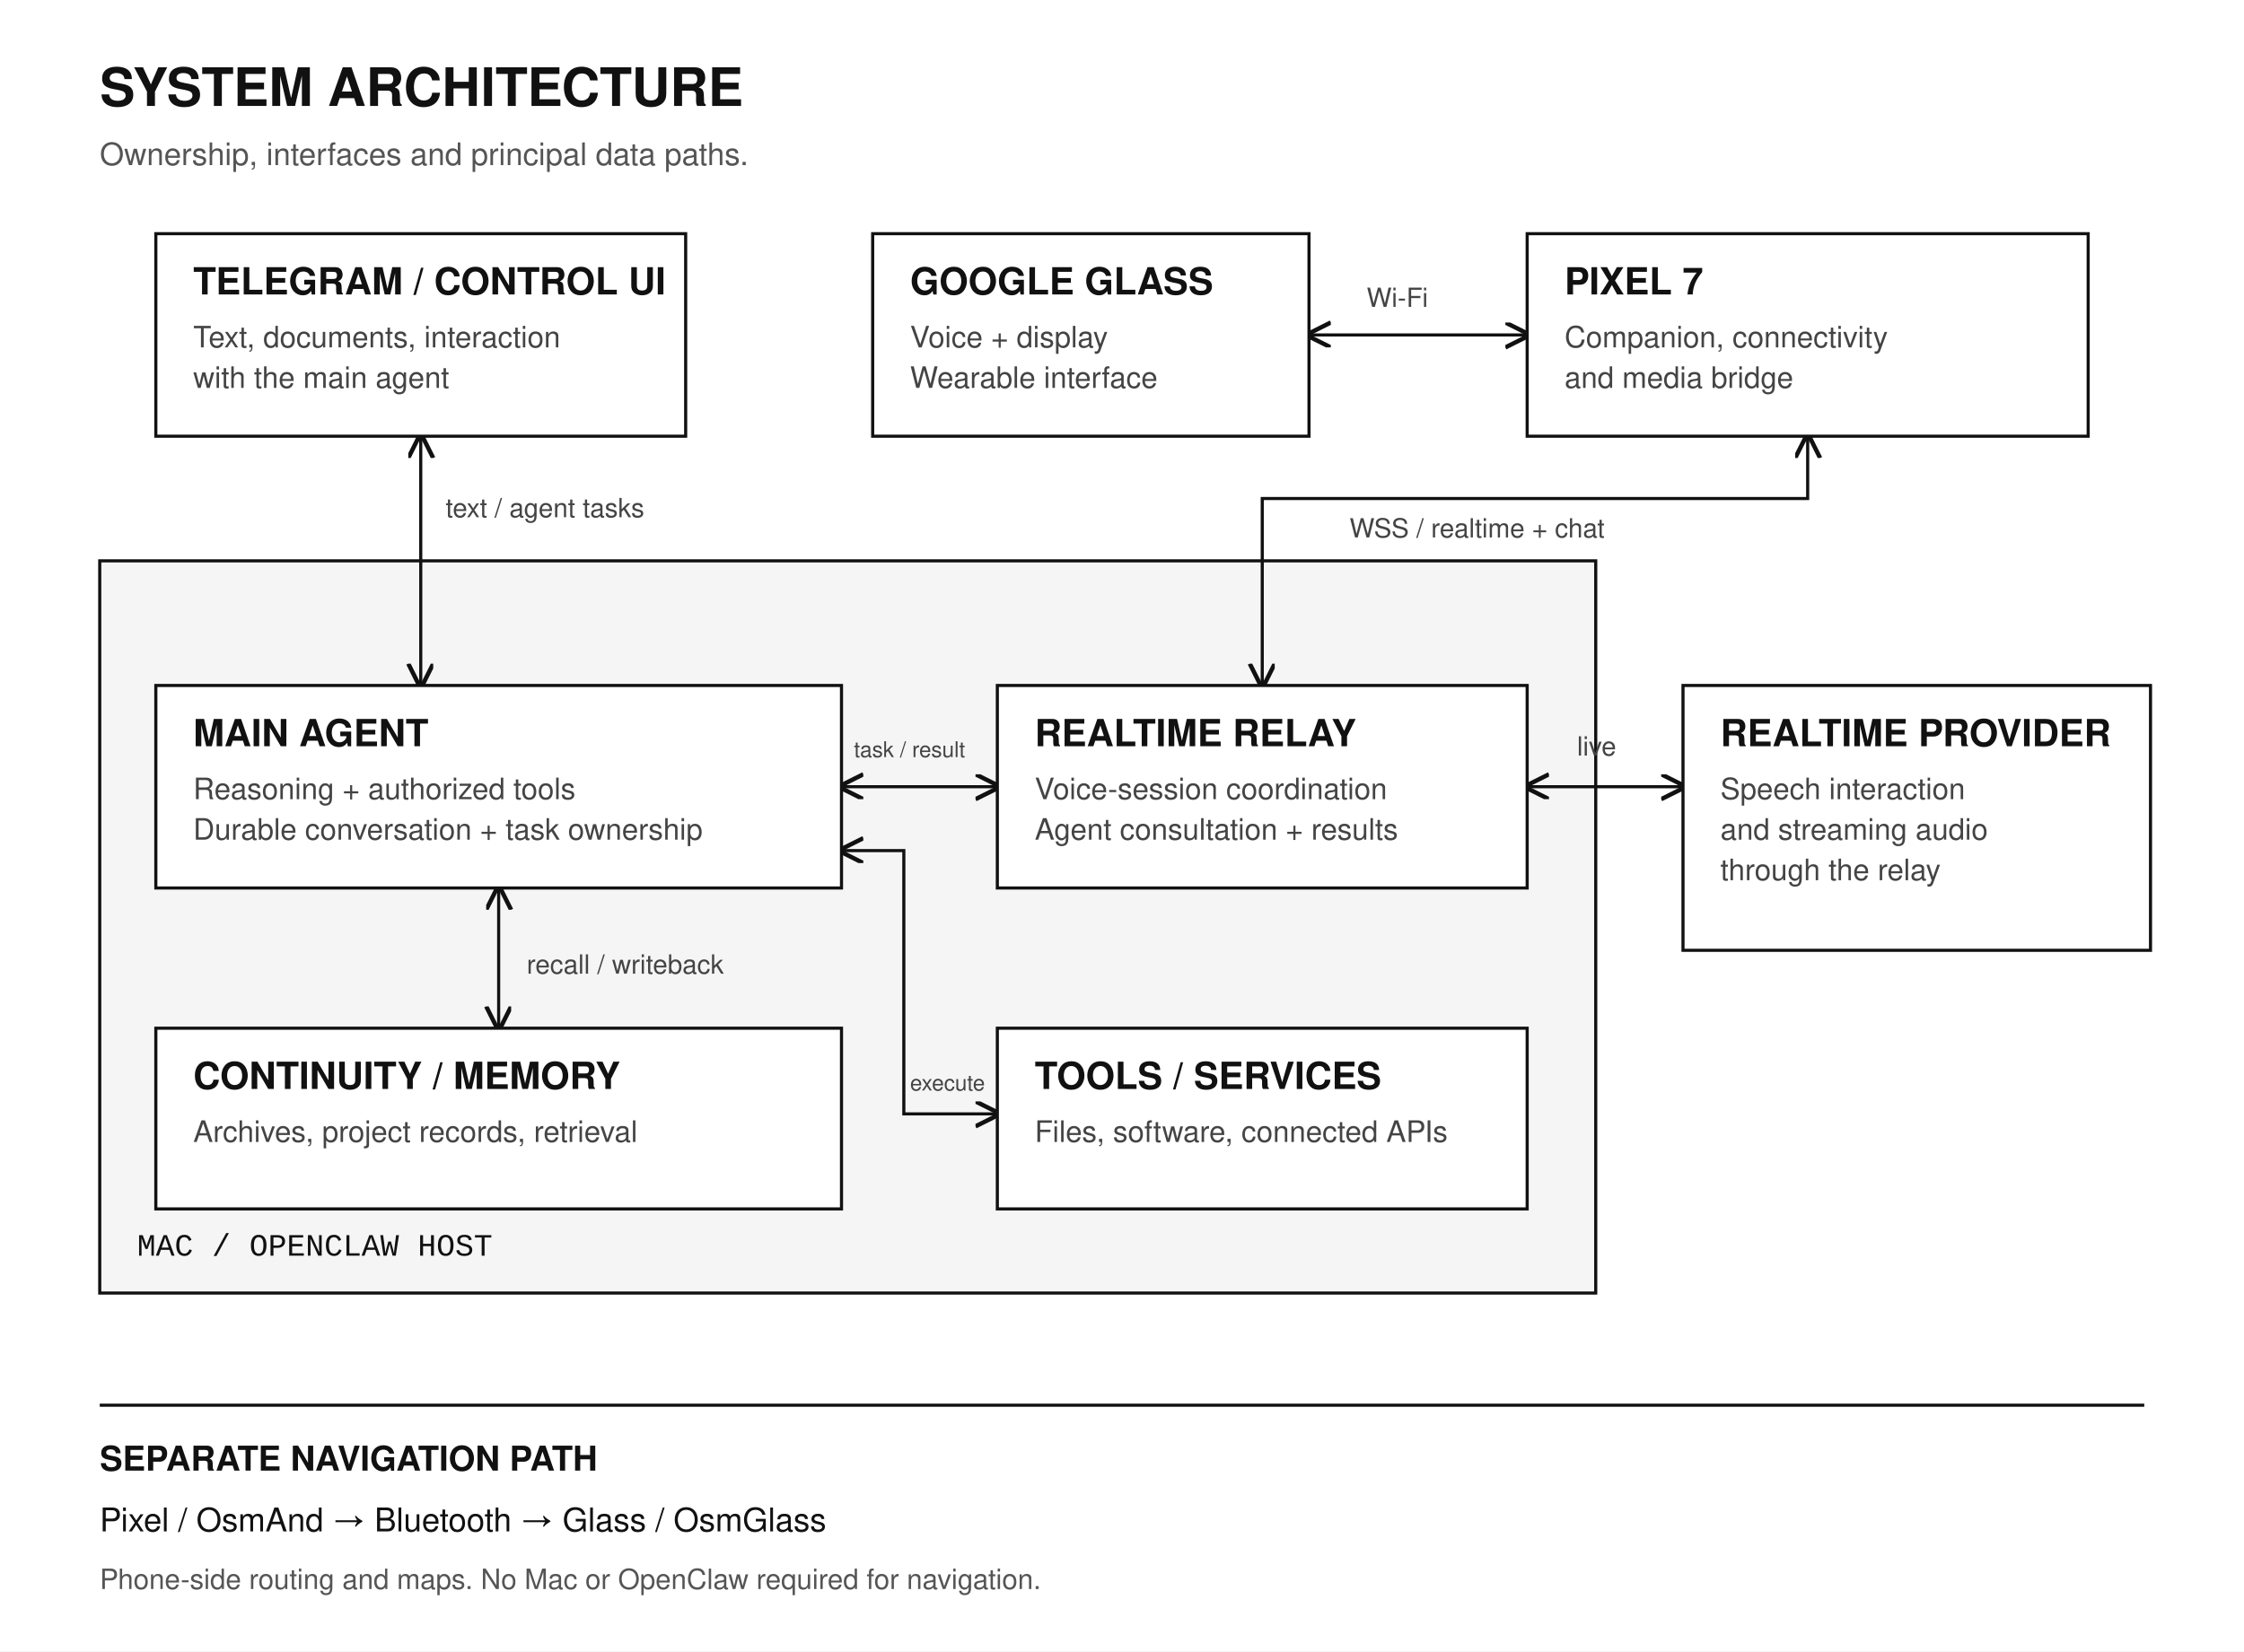
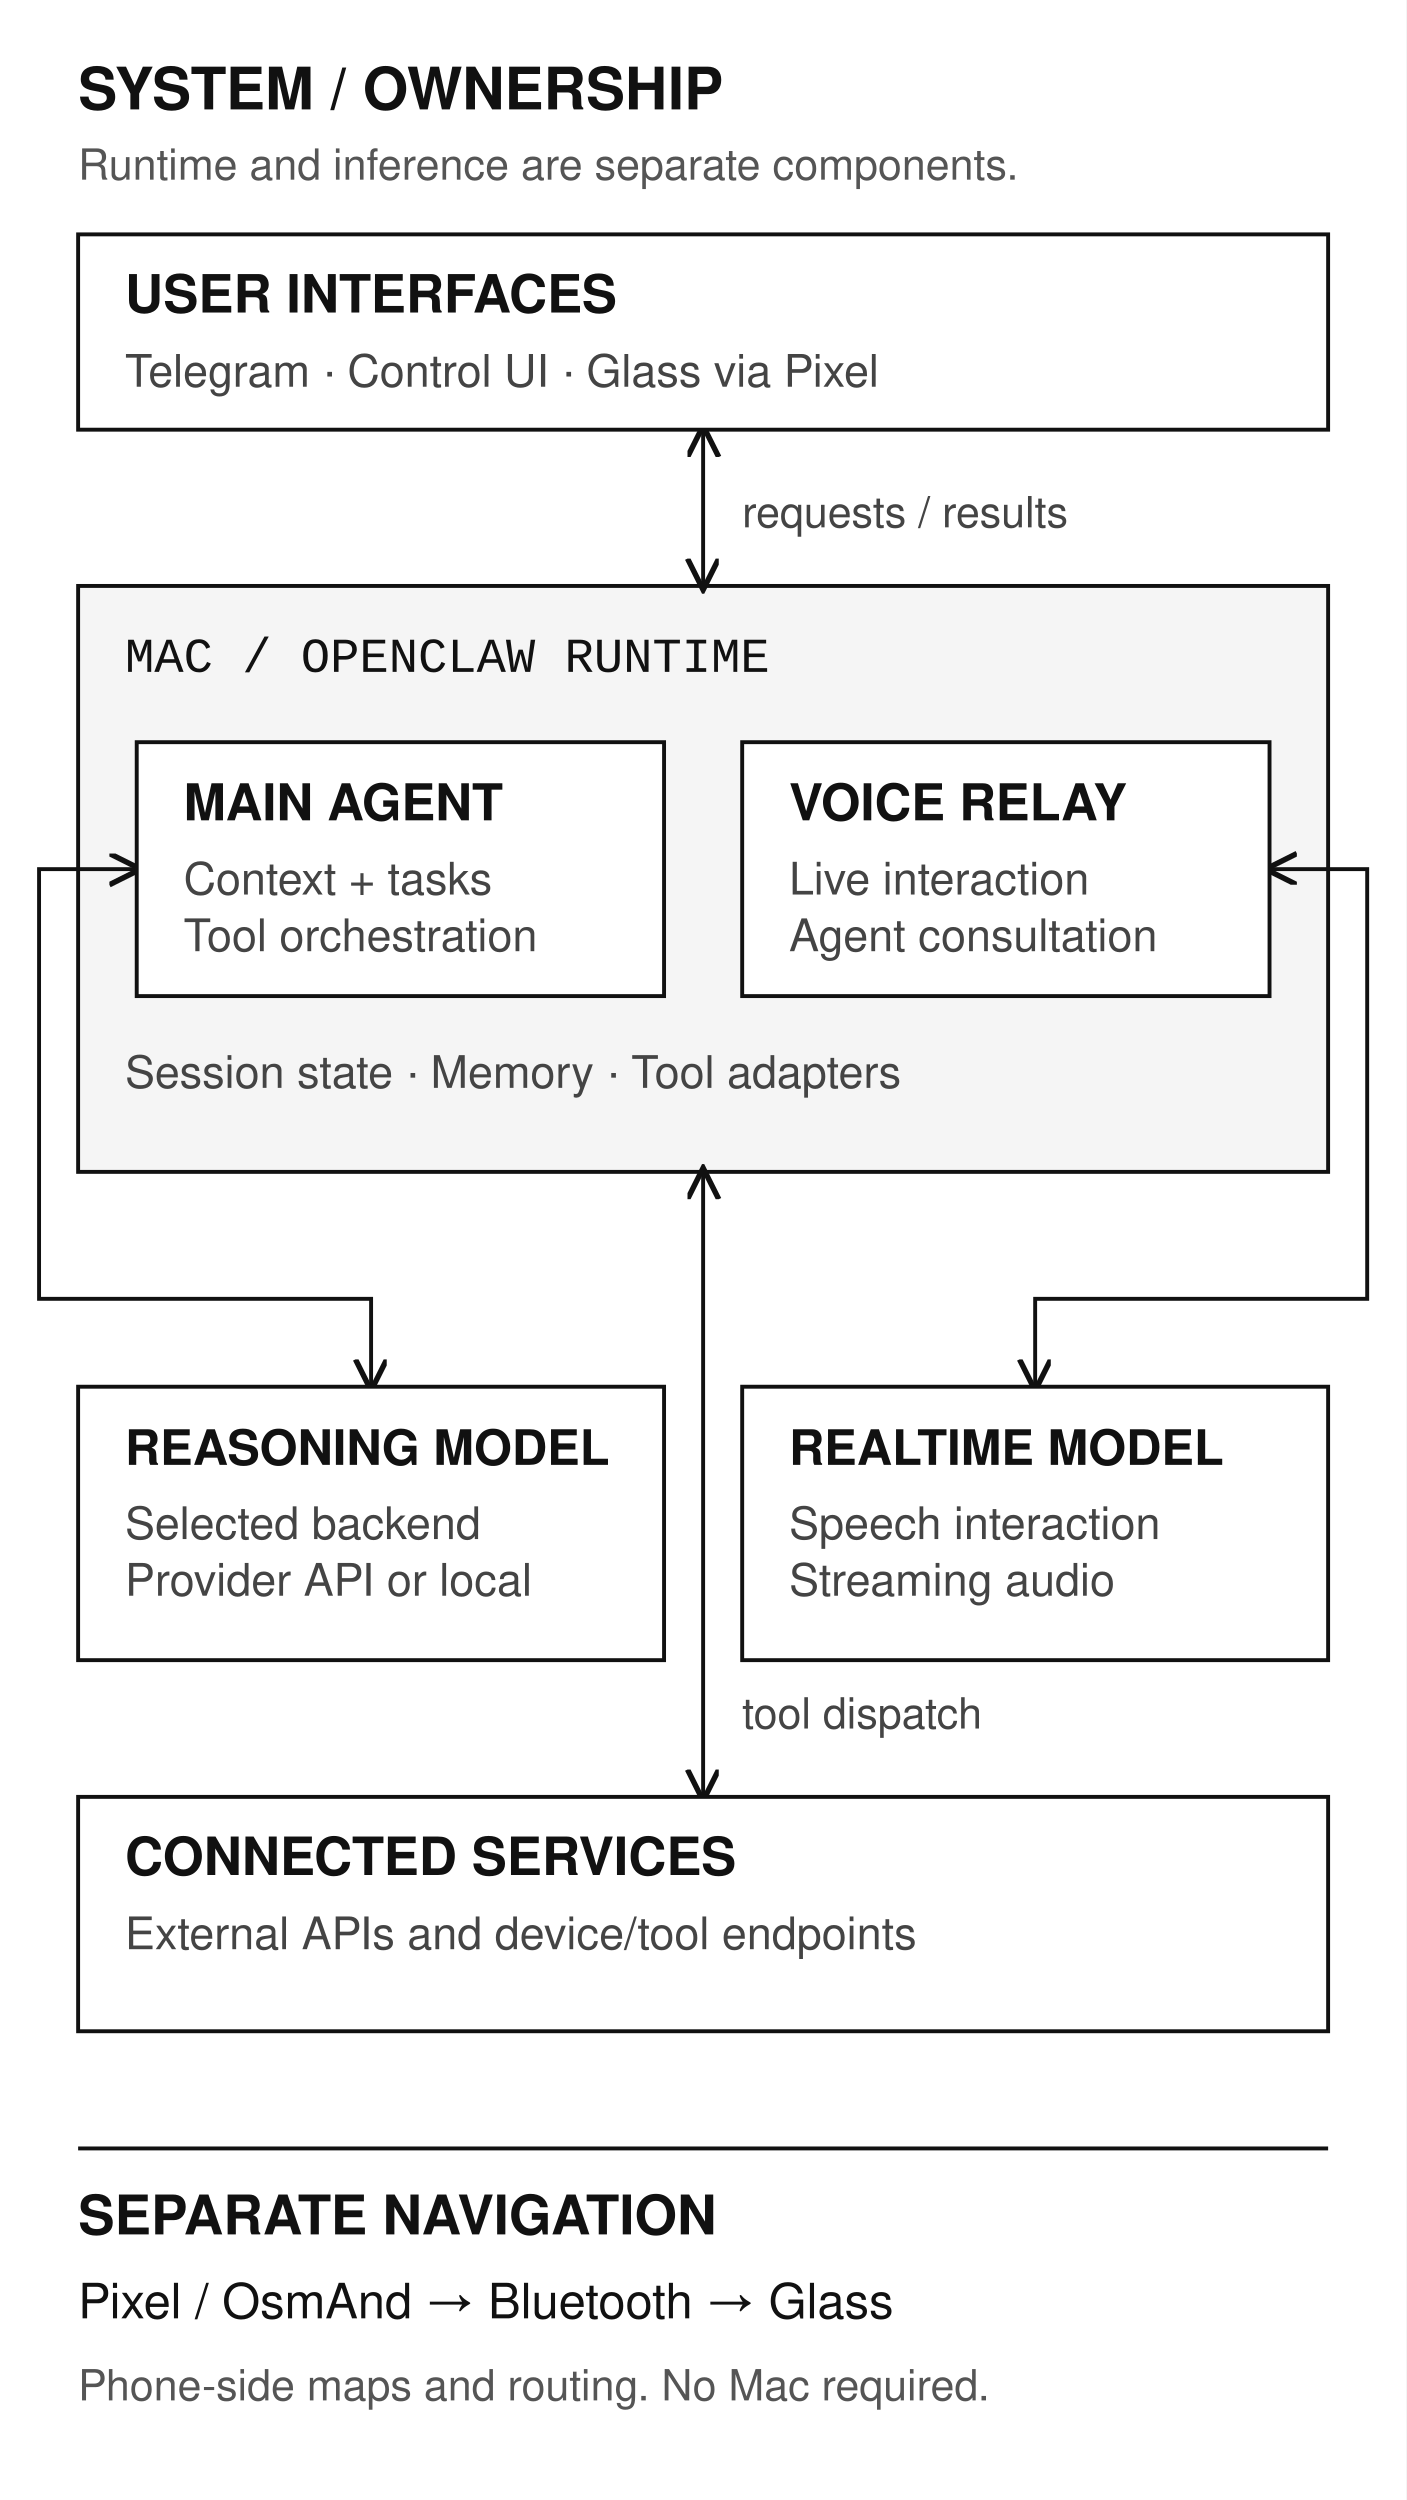
- <svg xmlns="http://www.w3.org/2000/svg" width="1440" height="1060" viewBox="0 0 1440 1060" role="img" aria-labelledby="title desc">
+ <svg xmlns="http://www.w3.org/2000/svg" width="720" height="1280" viewBox="0 0 720 1280" role="img" aria-labelledby="title desc">
  <defs>
    <marker id="arrow" markerWidth="9" markerHeight="9" refX="7" refY="4" orient="auto-start-reverse">
      <path d="M0 0L8 4L0 8" fill="none" stroke="#111" stroke-width="1.4" />
    </marker>
  </defs>
-   <rect width="1440" height="1060" fill="#fff" />
+   <rect width="720" height="1280" fill="#fff" />
  <g font-family="Helvetica,Arial,sans-serif" fill="#111">
-     <text x="64" y="68" font-size="34" font-weight="700">SYSTEM ARCHITECTURE</text>
-     <text x="64" y="106" font-size="20" fill="#555">Ownership, interfaces and principal data paths.</text>
-     <rect x="64" y="360" width="960" height="470" fill="#f5f5f5" stroke="#111" stroke-width="2" />
-     <text x="88" y="806" font-size="20" font-family="Courier New,monospace">MAC / OPENCLAW HOST</text>
-     <path d="M270 280V440" fill="none" stroke="#111" stroke-width="2" marker-end="url(#arrow)" marker-start="url(#arrow)" />
-     <text x="286" y="332" font-size="17" fill="#444">text / agent tasks</text>
-     <path d="M840 215H980" fill="none" stroke="#111" stroke-width="2" marker-end="url(#arrow)" marker-start="url(#arrow)" />
-     <text x="877" y="197" font-size="17" fill="#444">Wi-Fi</text>
-     <path d="M1160 280V320H810V440" fill="none" stroke="#111" stroke-width="2" marker-end="url(#arrow)" marker-start="url(#arrow)" />
-     <text x="866" y="345" font-size="17" fill="#444">WSS / realtime + chat</text>
-     <path d="M540 505H640" fill="none" stroke="#111" stroke-width="2" marker-end="url(#arrow)" marker-start="url(#arrow)" />
-     <text x="548" y="486" font-size="14" fill="#444">task / result</text>
-     <path d="M320 570V660" fill="none" stroke="#111" stroke-width="2" marker-end="url(#arrow)" marker-start="url(#arrow)" />
-     <text x="338" y="625" font-size="17" fill="#444">recall / writeback</text>
-     <path d="M540 546H580V715H640" fill="none" stroke="#111" stroke-width="2" marker-end="url(#arrow)" marker-start="url(#arrow)" />
-     <text x="584" y="700" font-size="14" fill="#444">execute</text>
-     <path d="M980 505H1080" fill="none" stroke="#111" stroke-width="2" marker-end="url(#arrow)" marker-start="url(#arrow)" />
-     <text x="1012" y="485" font-size="17" fill="#444">live</text>
-     <rect x="100" y="150" width="340" height="130" fill="#fff" stroke="#111" stroke-width="2" />
-     <text x="124" y="189" font-size="24" font-weight="700">TELEGRAM / CONTROL UI</text>
-     <text x="124" y="223" font-size="19" fill="#444">Text, documents, interaction</text>
-     <text x="124" y="249" font-size="19" fill="#444">with the main agent</text>
-     <rect x="560" y="150" width="280" height="130" fill="#fff" stroke="#111" stroke-width="2" />
-     <text x="584" y="189" font-size="24" font-weight="700">GOOGLE GLASS</text>
-     <text x="584" y="223" font-size="19" fill="#444">Voice + display</text>
-     <text x="584" y="249" font-size="19" fill="#444">Wearable interface</text>
-     <rect x="980" y="150" width="360" height="130" fill="#fff" stroke="#111" stroke-width="2" />
-     <text x="1004" y="189" font-size="24" font-weight="700">PIXEL 7</text>
-     <text x="1004" y="223" font-size="19" fill="#444">Companion, connectivity</text>
-     <text x="1004" y="249" font-size="19" fill="#444">and media bridge</text>
-     <rect x="100" y="440" width="440" height="130" fill="#fff" stroke="#111" stroke-width="2" />
-     <text x="124" y="479" font-size="24" font-weight="700">MAIN AGENT</text>
-     <text x="124" y="513" font-size="19" fill="#444">Reasoning + authorized tools</text>
-     <text x="124" y="539" font-size="19" fill="#444">Durable conversation + task ownership</text>
-     <rect x="640" y="440" width="340" height="130" fill="#fff" stroke="#111" stroke-width="2" />
-     <text x="664" y="479" font-size="24" font-weight="700">REALTIME RELAY</text>
-     <text x="664" y="513" font-size="19" fill="#444">Voice-session coordination</text>
-     <text x="664" y="539" font-size="19" fill="#444">Agent consultation + results</text>
-     <rect x="100" y="660" width="440" height="116" fill="#fff" stroke="#111" stroke-width="2" />
-     <text x="124" y="699" font-size="24" font-weight="700">CONTINUITY / MEMORY</text>
-     <text x="124" y="733" font-size="19" fill="#444">Archives, project records, retrieval</text>
-     <rect x="640" y="660" width="340" height="116" fill="#fff" stroke="#111" stroke-width="2" />
-     <text x="664" y="699" font-size="24" font-weight="700">TOOLS / SERVICES</text>
-     <text x="664" y="733" font-size="19" fill="#444">Files, software, connected APIs</text>
-     <rect x="1080" y="440" width="300" height="170" fill="#fff" stroke="#111" stroke-width="2" />
-     <text x="1104" y="479" font-size="24" font-weight="700">REALTIME PROVIDER</text>
-     <text x="1104" y="513" font-size="19" fill="#444">Speech interaction</text>
-     <text x="1104" y="539" font-size="19" fill="#444">and streaming audio</text>
-     <text x="1104" y="565" font-size="19" fill="#444">through the relay</text>
-     <path d="M64 902H1376" fill="none" stroke="#111" stroke-width="2" />
-     <text x="64" y="944" font-size="22" font-weight="700">SEPARATE NAVIGATION PATH</text>
-     <text x="64" y="983" font-size="21">Pixel / OsmAnd → Bluetooth → Glass / OsmGlass</text>
-     <text x="64" y="1020" font-size="18" fill="#555">Phone-side routing and maps. No Mac or OpenClaw required for navigation.</text>
+     <text x="40" y="56" font-size="30" font-weight="700">SYSTEM / OWNERSHIP</text>
+     <text x="40" y="92" font-size="22" fill="#555">Runtime and inference are separate components.</text>
+     <rect x="40" y="300" width="640" height="300" fill="#f5f5f5" stroke="#111" stroke-width="2" />
+     <path d="M360 220V300" fill="none" stroke="#111" stroke-width="2" marker-start="url(#arrow)" marker-end="url(#arrow)" />
+     <text x="380" y="270" font-size="22" fill="#444">requests / results</text>
+     <path d="M70 445H20V665H190V710" fill="none" stroke="#111" stroke-width="2" marker-start="url(#arrow)" marker-end="url(#arrow)" />
+     <path d="M650 445H700V665H530V710" fill="none" stroke="#111" stroke-width="2" marker-start="url(#arrow)" marker-end="url(#arrow)" />
+     <path d="M360 600V920" fill="none" stroke="#111" stroke-width="2" marker-start="url(#arrow)" marker-end="url(#arrow)" />
+     <text x="380" y="885" font-size="22" fill="#444">tool dispatch</text>
+     <rect x="40" y="120" width="640" height="100" fill="#fff" stroke="#111" stroke-width="2" />
+     <text x="64" y="160" font-size="27" font-weight="700">USER INTERFACES</text>
+     <text x="64" y="198" font-size="23" fill="#444">Telegram · Control UI · Glass via Pixel</text>
+     <text x="64" y="344" font-size="25" font-family="Courier New,monospace">MAC / OPENCLAW RUNTIME</text>
+     <rect x="70" y="380" width="270" height="130" fill="#fff" stroke="#111" stroke-width="2" />
+     <text x="94" y="420" font-size="26" font-weight="700">MAIN AGENT</text>
+     <text x="94" y="458" font-size="23" fill="#444">Context + tasks</text>
+     <text x="94" y="487" font-size="23" fill="#444">Tool orchestration</text>
+     <rect x="380" y="380" width="270" height="130" fill="#fff" stroke="#111" stroke-width="2" />
+     <text x="404" y="420" font-size="26" font-weight="700">VOICE RELAY</text>
+     <text x="404" y="458" font-size="23" fill="#444">Live interaction</text>
+     <text x="404" y="487" font-size="23" fill="#444">Agent consultation</text>
+     <text x="64" y="557" font-size="23" fill="#444">Session state · Memory · Tool adapters</text>
+     <rect x="40" y="710" width="300" height="140" fill="#fff" stroke="#111" stroke-width="2" />
+     <text x="64" y="750" font-size="25" font-weight="700">REASONING MODEL</text>
+     <text x="64" y="788" font-size="23" fill="#444">Selected backend</text>
+     <text x="64" y="817" font-size="23" fill="#444">Provider API or local</text>
+     <rect x="380" y="710" width="300" height="140" fill="#fff" stroke="#111" stroke-width="2" />
+     <text x="404" y="750" font-size="25" font-weight="700">REALTIME MODEL</text>
+     <text x="404" y="788" font-size="23" fill="#444">Speech interaction</text>
+     <text x="404" y="817" font-size="23" fill="#444">Streaming audio</text>
+     <rect x="40" y="920" width="640" height="120" fill="#fff" stroke="#111" stroke-width="2" />
+     <text x="64" y="960" font-size="27" font-weight="700">CONNECTED SERVICES</text>
+     <text x="64" y="998" font-size="23" fill="#444">External APIs and device/tool endpoints</text>
+     <path d="M40 1100H680" fill="none" stroke="#111" stroke-width="2" />
+     <text x="40" y="1144" font-size="28" font-weight="700">SEPARATE NAVIGATION</text>
+     <text x="40" y="1187" font-size="25">Pixel / OsmAnd → Bluetooth → Glass</text>
+     <text x="40" y="1229" font-size="22" fill="#555">Phone-side maps and routing. No Mac required.</text>
  </g>
</svg>
